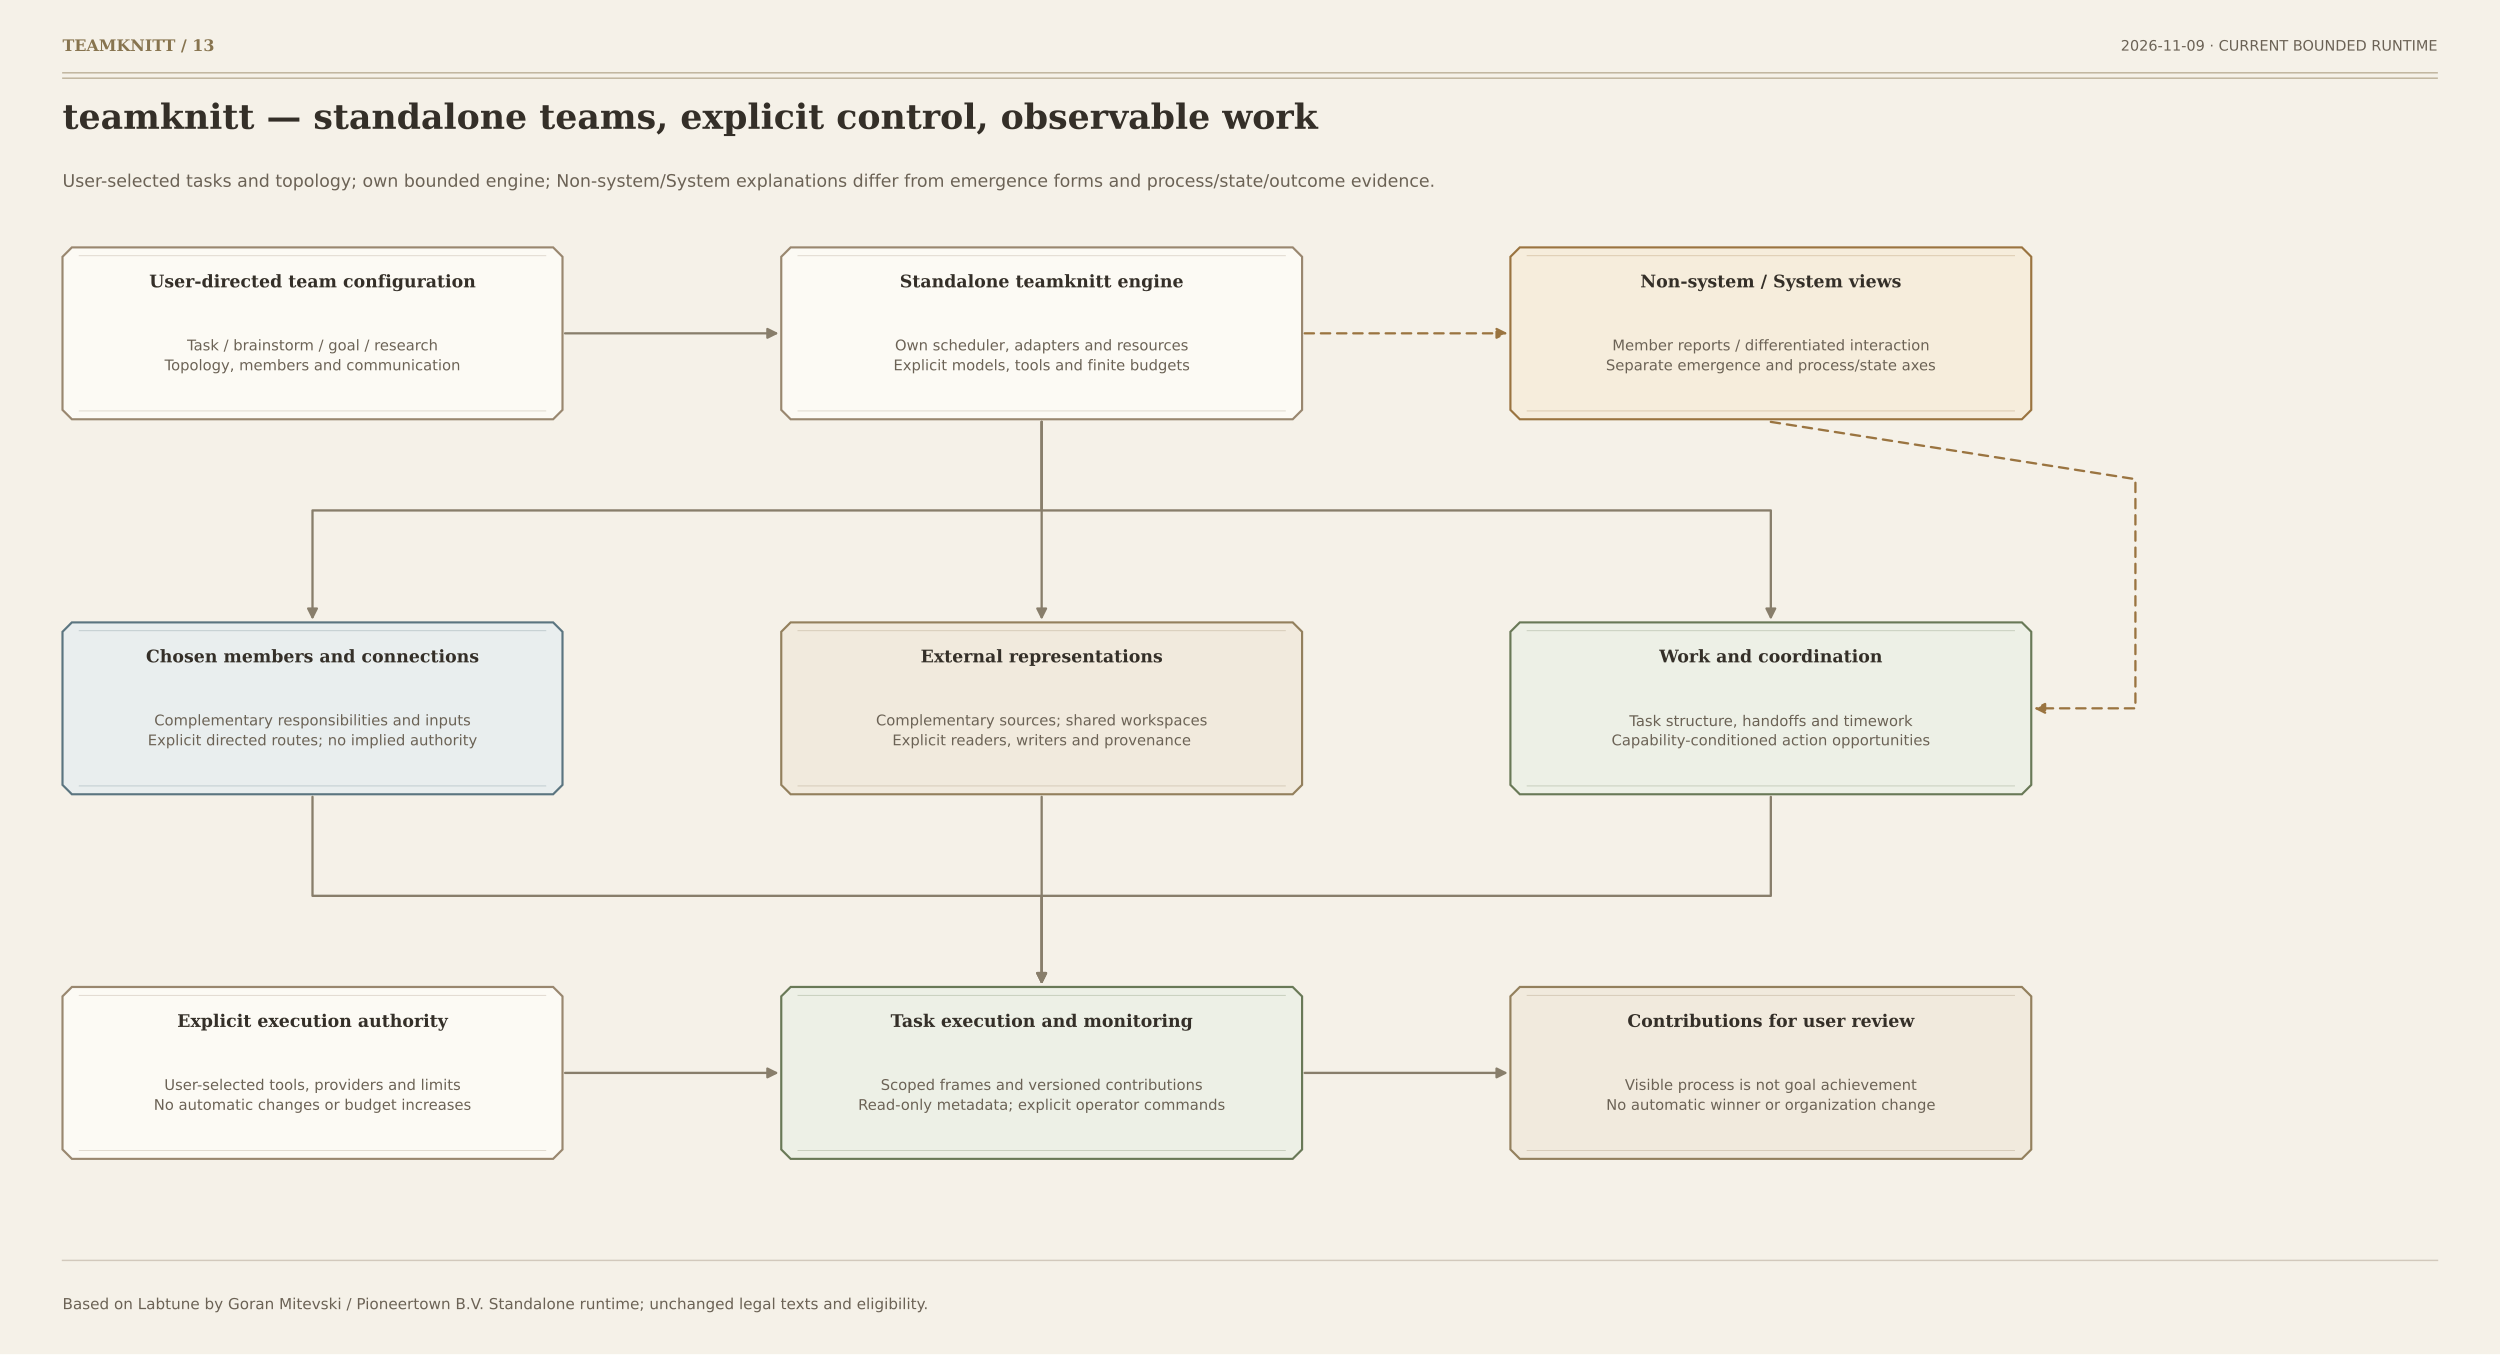
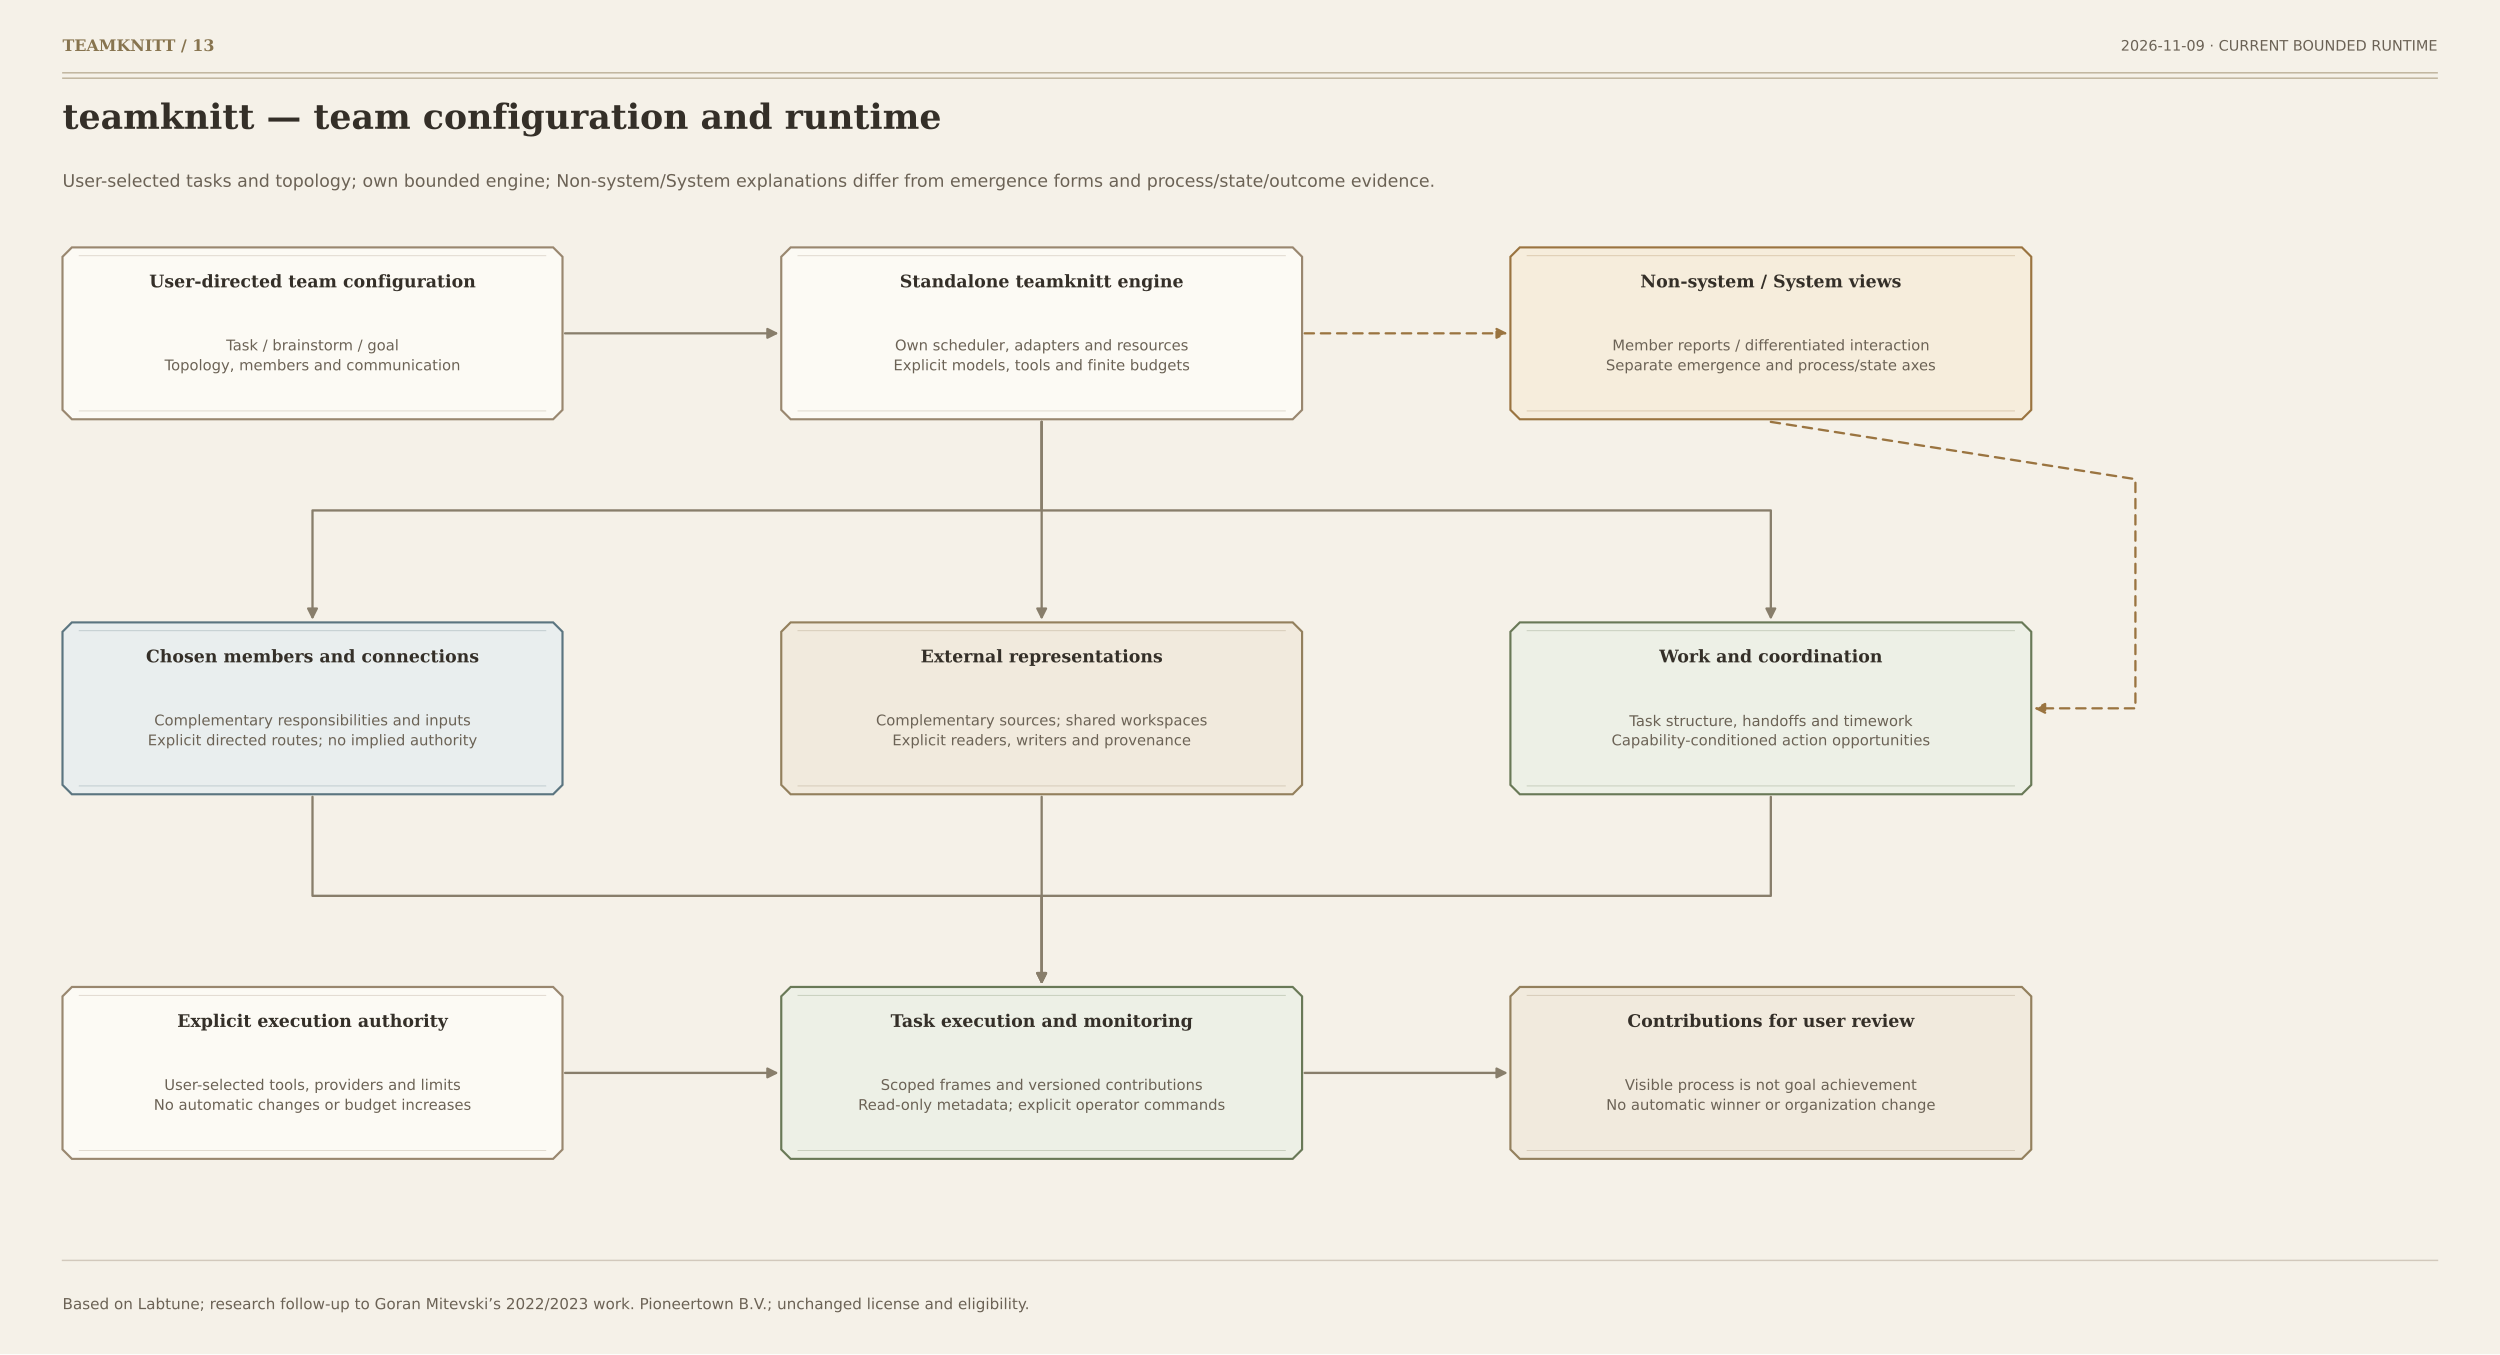
<svg xmlns="http://www.w3.org/2000/svg" width="1728pt" height="936pt" viewBox="0 0 1728 936" version="1.1">
  <defs>
    <style type="text/css">*{stroke-linejoin: round; stroke-linecap: butt}</style>
  </defs>
  <g id="figure_1">
    <g id="patch_1">
      <path d="M 0 936 L 1728 936 L 1728 0 L 0 0 z " style="fill: #f5f1e8" />
    </g>
    <g id="axes_1">
      <g id="patch_2">
-         <path d="M 390.6 230.4 L 536.411 230.4 " clip-path="url(#p62f085ed4f)" style="fill: none; stroke: #887e6b; stroke-width: 1.6; stroke-linecap: round" />
-         <path d="M 530.411 227.4 L 536.411 230.4 L 530.411 233.4 z " clip-path="url(#p62f085ed4f)" style="fill: #887e6b; stroke: #887e6b; stroke-width: 1.6; stroke-linecap: round" />
+         <path d="M 390.6 230.4 L 536.411 230.4 " clip-path="url(#pa63f2fa603)" style="fill: none; stroke: #887e6b; stroke-width: 1.6; stroke-linecap: round" />
+         <path d="M 530.411 227.4 L 536.411 230.4 L 530.411 233.4 z " clip-path="url(#pa63f2fa603)" style="fill: #887e6b; stroke: #887e6b; stroke-width: 1.6; stroke-linecap: round" />
      </g>
      <g id="patch_3">
-         <path d="M 901.8 230.4 L 1040.411 230.4 " clip-path="url(#p62f085ed4f)" style="fill: none; stroke-dasharray: 6.4,4.8; stroke-dashoffset: 0; stroke: #9a7440; stroke-width: 1.6; stroke-linecap: round" />
-         <path d="M 1034.411 227.4 L 1040.411 230.4 L 1034.411 233.4 z " clip-path="url(#p62f085ed4f)" style="fill: #9a7440; stroke-dasharray: 6.4,4.8; stroke-dashoffset: 0; stroke: #9a7440; stroke-width: 1.6; stroke-linecap: round" />
+         <path d="M 901.8 230.4 L 1040.411 230.4 " clip-path="url(#pa63f2fa603)" style="fill: none; stroke-dasharray: 6.4,4.8; stroke-dashoffset: 0; stroke: #9a7440; stroke-width: 1.6; stroke-linecap: round" />
+         <path d="M 1034.411 227.4 L 1040.411 230.4 L 1034.411 233.4 z " clip-path="url(#pa63f2fa603)" style="fill: #9a7440; stroke-dasharray: 6.4,4.8; stroke-dashoffset: 0; stroke: #9a7440; stroke-width: 1.6; stroke-linecap: round" />
      </g>
      <g id="patch_4">
-         <path d="M 720 291.6 L 720 352.8 L 216 352.8 L 216 426.611 " clip-path="url(#p62f085ed4f)" style="fill: none; stroke: #887e6b; stroke-width: 1.6; stroke-linecap: round" />
-         <path d="M 219 420.611 L 216 426.611 L 213 420.611 z " clip-path="url(#p62f085ed4f)" style="fill: #887e6b; stroke: #887e6b; stroke-width: 1.6; stroke-linecap: round" />
+         <path d="M 720 291.6 L 720 352.8 L 216 352.8 L 216 426.611 " clip-path="url(#pa63f2fa603)" style="fill: none; stroke: #887e6b; stroke-width: 1.6; stroke-linecap: round" />
+         <path d="M 219 420.611 L 216 426.611 L 213 420.611 z " clip-path="url(#pa63f2fa603)" style="fill: #887e6b; stroke: #887e6b; stroke-width: 1.6; stroke-linecap: round" />
      </g>
      <g id="patch_5">
-         <path d="M 720 291.6 L 720 426.611 " clip-path="url(#p62f085ed4f)" style="fill: none; stroke: #887e6b; stroke-width: 1.6; stroke-linecap: round" />
-         <path d="M 723 420.611 L 720 426.611 L 717 420.611 z " clip-path="url(#p62f085ed4f)" style="fill: #887e6b; stroke: #887e6b; stroke-width: 1.6; stroke-linecap: round" />
+         <path d="M 720 291.6 L 720 426.611 " clip-path="url(#pa63f2fa603)" style="fill: none; stroke: #887e6b; stroke-width: 1.6; stroke-linecap: round" />
+         <path d="M 723 420.611 L 720 426.611 L 717 420.611 z " clip-path="url(#pa63f2fa603)" style="fill: #887e6b; stroke: #887e6b; stroke-width: 1.6; stroke-linecap: round" />
      </g>
      <g id="patch_6">
-         <path d="M 720 291.6 L 720 352.8 L 1224 352.8 L 1224 426.611 " clip-path="url(#p62f085ed4f)" style="fill: none; stroke: #887e6b; stroke-width: 1.6; stroke-linecap: round" />
-         <path d="M 1227 420.611 L 1224 426.611 L 1221 420.611 z " clip-path="url(#p62f085ed4f)" style="fill: #887e6b; stroke: #887e6b; stroke-width: 1.6; stroke-linecap: round" />
+         <path d="M 720 291.6 L 720 352.8 L 1224 352.8 L 1224 426.611 " clip-path="url(#pa63f2fa603)" style="fill: none; stroke: #887e6b; stroke-width: 1.6; stroke-linecap: round" />
+         <path d="M 1227 420.611 L 1224 426.611 L 1221 420.611 z " clip-path="url(#pa63f2fa603)" style="fill: #887e6b; stroke: #887e6b; stroke-width: 1.6; stroke-linecap: round" />
      </g>
      <g id="patch_7">
-         <path d="M 1224 291.6 L 1476 331.2 L 1476 489.6 L 1407.589 489.6 " clip-path="url(#p62f085ed4f)" style="fill: none; stroke-dasharray: 6.4,4.8; stroke-dashoffset: 0; stroke: #9a7440; stroke-width: 1.6; stroke-linecap: round" />
-         <path d="M 1413.589 492.6 L 1407.589 489.6 L 1413.589 486.6 z " clip-path="url(#p62f085ed4f)" style="fill: #9a7440; stroke-dasharray: 6.4,4.8; stroke-dashoffset: 0; stroke: #9a7440; stroke-width: 1.6; stroke-linecap: round" />
+         <path d="M 1224 291.6 L 1476 331.2 L 1476 489.6 L 1407.589 489.6 " clip-path="url(#pa63f2fa603)" style="fill: none; stroke-dasharray: 6.4,4.8; stroke-dashoffset: 0; stroke: #9a7440; stroke-width: 1.6; stroke-linecap: round" />
+         <path d="M 1413.589 492.6 L 1407.589 489.6 L 1413.589 486.6 z " clip-path="url(#pa63f2fa603)" style="fill: #9a7440; stroke-dasharray: 6.4,4.8; stroke-dashoffset: 0; stroke: #9a7440; stroke-width: 1.6; stroke-linecap: round" />
      </g>
      <g id="patch_8">
-         <path d="M 216 550.8 L 216 619.2 L 720 619.2 L 720 678.611 " clip-path="url(#p62f085ed4f)" style="fill: none; stroke: #887e6b; stroke-width: 1.6; stroke-linecap: round" />
-         <path d="M 723 672.611 L 720 678.611 L 717 672.611 z " clip-path="url(#p62f085ed4f)" style="fill: #887e6b; stroke: #887e6b; stroke-width: 1.6; stroke-linecap: round" />
+         <path d="M 216 550.8 L 216 619.2 L 720 619.2 L 720 678.611 " clip-path="url(#pa63f2fa603)" style="fill: none; stroke: #887e6b; stroke-width: 1.6; stroke-linecap: round" />
+         <path d="M 723 672.611 L 720 678.611 L 717 672.611 z " clip-path="url(#pa63f2fa603)" style="fill: #887e6b; stroke: #887e6b; stroke-width: 1.6; stroke-linecap: round" />
      </g>
      <g id="patch_9">
-         <path d="M 720 550.8 L 720 678.611 " clip-path="url(#p62f085ed4f)" style="fill: none; stroke: #887e6b; stroke-width: 1.6; stroke-linecap: round" />
-         <path d="M 723 672.611 L 720 678.611 L 717 672.611 z " clip-path="url(#p62f085ed4f)" style="fill: #887e6b; stroke: #887e6b; stroke-width: 1.6; stroke-linecap: round" />
+         <path d="M 720 550.8 L 720 678.611 " clip-path="url(#pa63f2fa603)" style="fill: none; stroke: #887e6b; stroke-width: 1.6; stroke-linecap: round" />
+         <path d="M 723 672.611 L 720 678.611 L 717 672.611 z " clip-path="url(#pa63f2fa603)" style="fill: #887e6b; stroke: #887e6b; stroke-width: 1.6; stroke-linecap: round" />
      </g>
      <g id="patch_10">
-         <path d="M 1224 550.8 L 1224 619.2 L 720 619.2 L 720 678.611 " clip-path="url(#p62f085ed4f)" style="fill: none; stroke: #887e6b; stroke-width: 1.6; stroke-linecap: round" />
-         <path d="M 723 672.611 L 720 678.611 L 717 672.611 z " clip-path="url(#p62f085ed4f)" style="fill: #887e6b; stroke: #887e6b; stroke-width: 1.6; stroke-linecap: round" />
+         <path d="M 1224 550.8 L 1224 619.2 L 720 619.2 L 720 678.611 " clip-path="url(#pa63f2fa603)" style="fill: none; stroke: #887e6b; stroke-width: 1.6; stroke-linecap: round" />
+         <path d="M 723 672.611 L 720 678.611 L 717 672.611 z " clip-path="url(#pa63f2fa603)" style="fill: #887e6b; stroke: #887e6b; stroke-width: 1.6; stroke-linecap: round" />
      </g>
      <g id="patch_11">
-         <path d="M 390.6 741.6 L 536.411 741.6 " clip-path="url(#p62f085ed4f)" style="fill: none; stroke: #887e6b; stroke-width: 1.6; stroke-linecap: round" />
-         <path d="M 530.411 738.6 L 536.411 741.6 L 530.411 744.6 z " clip-path="url(#p62f085ed4f)" style="fill: #887e6b; stroke: #887e6b; stroke-width: 1.6; stroke-linecap: round" />
+         <path d="M 390.6 741.6 L 536.411 741.6 " clip-path="url(#pa63f2fa603)" style="fill: none; stroke: #887e6b; stroke-width: 1.6; stroke-linecap: round" />
+         <path d="M 530.411 738.6 L 536.411 741.6 L 530.411 744.6 z " clip-path="url(#pa63f2fa603)" style="fill: #887e6b; stroke: #887e6b; stroke-width: 1.6; stroke-linecap: round" />
      </g>
      <g id="patch_12">
-         <path d="M 901.8 741.6 L 1040.411 741.6 " clip-path="url(#p62f085ed4f)" style="fill: none; stroke: #887e6b; stroke-width: 1.6; stroke-linecap: round" />
-         <path d="M 1034.411 738.6 L 1040.411 741.6 L 1034.411 744.6 z " clip-path="url(#p62f085ed4f)" style="fill: #887e6b; stroke: #887e6b; stroke-width: 1.6; stroke-linecap: round" />
+         <path d="M 901.8 741.6 L 1040.411 741.6 " clip-path="url(#pa63f2fa603)" style="fill: none; stroke: #887e6b; stroke-width: 1.6; stroke-linecap: round" />
+         <path d="M 1034.411 738.6 L 1040.411 741.6 L 1034.411 744.6 z " clip-path="url(#pa63f2fa603)" style="fill: #887e6b; stroke: #887e6b; stroke-width: 1.6; stroke-linecap: round" />
      </g>
      <g id="line2d_1">
-         <path d="M 43.2 50.4 L 1684.8 50.4 " clip-path="url(#p62f085ed4f)" style="fill: none; stroke: #87744f; stroke-width: 0.5; stroke-linecap: square" />
+         <path d="M 43.2 50.4 L 1684.8 50.4 " clip-path="url(#pa63f2fa603)" style="fill: none; stroke: #87744f; stroke-width: 0.5; stroke-linecap: square" />
      </g>
      <g id="line2d_2">
-         <path d="M 43.2 54 L 1684.8 54 " clip-path="url(#p62f085ed4f)" style="fill: none; stroke: #87744f; stroke-width: 0.5; stroke-linecap: square" />
+         <path d="M 43.2 54 L 1684.8 54 " clip-path="url(#pa63f2fa603)" style="fill: none; stroke: #87744f; stroke-width: 0.5; stroke-linecap: square" />
      </g>
      <g id="line2d_3">
-         <path d="M 43.2 871.2 L 1684.8 871.2 " clip-path="url(#p62f085ed4f)" style="fill: none; stroke: #d2c9bc; stroke-linecap: square" />
+         <path d="M 43.2 871.2 L 1684.8 871.2 " clip-path="url(#pa63f2fa603)" style="fill: none; stroke: #d2c9bc; stroke-linecap: square" />
      </g>
      <g id="text_1">
        <text style="font-weight: 700; font-size: 11px; font-family: 'DejaVu Serif'; text-anchor: start; fill: #87744f" x="43.2" y="35.257" transform="rotate(-0 43.2 35.25742)">TEAMKNITT / 13</text>
      </g>
      <g id="text_2">
        <text style="font-size: 10px; font-family: 'DejaVu Sans'; text-anchor: end; fill: #6b6255" x="1684.8" y="34.998" transform="rotate(-0 1684.8 34.99766)">2026-11-09 · CURRENT BOUNDED RUNTIME</text>
      </g>
      <g id="text_3">
-         <text style="font-weight: 700; font-size: 24px; font-family: 'DejaVu Serif'; text-anchor: start; fill: #342f28" x="43.2" y="89.035" transform="rotate(-0 43.2 89.03531)">teamknitt — standalone teams, explicit control, observable work</text>
+         <text style="font-weight: 700; font-size: 24px; font-family: 'DejaVu Serif'; text-anchor: start; fill: #342f28" x="43.2" y="89.035" transform="rotate(-0 43.2 89.03531)">teamknitt — team configuration and runtime</text>
      </g>
      <g id="text_4">
        <text style="font-size: 12px; font-family: 'DejaVu Sans'; text-anchor: start; fill: #6b6255" x="43.2" y="129.118" transform="rotate(-0 43.2 129.1177)">User-selected tasks and topology; own bounded engine; Non-system/System explanations differ from emergence forms and process/state/outcome evidence.</text>
      </g>
      <g id="patch_13">
-         <path d="M 49.68 171 L 382.32 171 L 388.8 177.48 L 388.8 283.32 L 382.32 289.8 L 49.68 289.8 L 43.2 283.32 L 43.2 177.48 z " clip-path="url(#p62f085ed4f)" style="fill: #fcfaf4; stroke: #99876f; stroke-width: 1.5; stroke-linejoin: miter" />
+         <path d="M 49.68 171 L 382.32 171 L 388.8 177.48 L 388.8 283.32 L 382.32 289.8 L 49.68 289.8 L 43.2 283.32 L 43.2 177.48 z " clip-path="url(#pa63f2fa603)" style="fill: #fcfaf4; stroke: #99876f; stroke-width: 1.5; stroke-linejoin: miter" />
      </g>
      <g id="patch_14">
-         <path d="M 546.48 171 L 893.52 171 L 900 177.48 L 900 283.32 L 893.52 289.8 L 546.48 289.8 L 540 283.32 L 540 177.48 z " clip-path="url(#p62f085ed4f)" style="fill: #fcfaf4; stroke: #99876f; stroke-width: 1.5; stroke-linejoin: miter" />
+         <path d="M 546.48 171 L 893.52 171 L 900 177.48 L 900 283.32 L 893.52 289.8 L 546.48 289.8 L 540 283.32 L 540 177.48 z " clip-path="url(#pa63f2fa603)" style="fill: #fcfaf4; stroke: #99876f; stroke-width: 1.5; stroke-linejoin: miter" />
      </g>
      <g id="patch_15">
-         <path d="M 1050.48 171 L 1397.52 171 L 1404 177.48 L 1404 283.32 L 1397.52 289.8 L 1050.48 289.8 L 1044 283.32 L 1044 177.48 z " clip-path="url(#p62f085ed4f)" style="fill: #f6eddc; stroke: #9a7440; stroke-width: 1.5; stroke-linejoin: miter" />
+         <path d="M 1050.48 171 L 1397.52 171 L 1404 177.48 L 1404 283.32 L 1397.52 289.8 L 1050.48 289.8 L 1044 283.32 L 1044 177.48 z " clip-path="url(#pa63f2fa603)" style="fill: #f6eddc; stroke: #9a7440; stroke-width: 1.5; stroke-linejoin: miter" />
      </g>
      <g id="patch_16">
-         <path d="M 49.68 430.2 L 382.32 430.2 L 388.8 436.68 L 388.8 542.52 L 382.32 549 L 49.68 549 L 43.2 542.52 L 43.2 436.68 z " clip-path="url(#p62f085ed4f)" style="fill: #e9eeee; stroke: #5b7580; stroke-width: 1.5; stroke-linejoin: miter" />
+         <path d="M 49.68 430.2 L 382.32 430.2 L 388.8 436.68 L 388.8 542.52 L 382.32 549 L 49.68 549 L 43.2 542.52 L 43.2 436.68 z " clip-path="url(#pa63f2fa603)" style="fill: #e9eeee; stroke: #5b7580; stroke-width: 1.5; stroke-linejoin: miter" />
      </g>
      <g id="patch_17">
-         <path d="M 546.48 430.2 L 893.52 430.2 L 900 436.68 L 900 542.52 L 893.52 549 L 546.48 549 L 540 542.52 L 540 436.68 z " clip-path="url(#p62f085ed4f)" style="fill: #f1eadd; stroke: #93805d; stroke-width: 1.5; stroke-linejoin: miter" />
+         <path d="M 546.48 430.2 L 893.52 430.2 L 900 436.68 L 900 542.52 L 893.52 549 L 546.48 549 L 540 542.52 L 540 436.68 z " clip-path="url(#pa63f2fa603)" style="fill: #f1eadd; stroke: #93805d; stroke-width: 1.5; stroke-linejoin: miter" />
      </g>
      <g id="patch_18">
-         <path d="M 1050.48 430.2 L 1397.52 430.2 L 1404 436.68 L 1404 542.52 L 1397.52 549 L 1050.48 549 L 1044 542.52 L 1044 436.68 z " clip-path="url(#p62f085ed4f)" style="fill: #edf0e6; stroke: #697957; stroke-width: 1.5; stroke-linejoin: miter" />
+         <path d="M 1050.48 430.2 L 1397.52 430.2 L 1404 436.68 L 1404 542.52 L 1397.52 549 L 1050.48 549 L 1044 542.52 L 1044 436.68 z " clip-path="url(#pa63f2fa603)" style="fill: #edf0e6; stroke: #697957; stroke-width: 1.5; stroke-linejoin: miter" />
      </g>
      <g id="patch_19">
-         <path d="M 49.68 682.2 L 382.32 682.2 L 388.8 688.68 L 388.8 794.52 L 382.32 801 L 49.68 801 L 43.2 794.52 L 43.2 688.68 z " clip-path="url(#p62f085ed4f)" style="fill: #fcfaf4; stroke: #99876f; stroke-width: 1.5; stroke-linejoin: miter" />
+         <path d="M 49.68 682.2 L 382.32 682.2 L 388.8 688.68 L 388.8 794.52 L 382.32 801 L 49.68 801 L 43.2 794.52 L 43.2 688.68 z " clip-path="url(#pa63f2fa603)" style="fill: #fcfaf4; stroke: #99876f; stroke-width: 1.5; stroke-linejoin: miter" />
      </g>
      <g id="patch_20">
-         <path d="M 546.48 682.2 L 893.52 682.2 L 900 688.68 L 900 794.52 L 893.52 801 L 546.48 801 L 540 794.52 L 540 688.68 z " clip-path="url(#p62f085ed4f)" style="fill: #edf0e6; stroke: #697957; stroke-width: 1.5; stroke-linejoin: miter" />
+         <path d="M 546.48 682.2 L 893.52 682.2 L 900 688.68 L 900 794.52 L 893.52 801 L 546.48 801 L 540 794.52 L 540 688.68 z " clip-path="url(#pa63f2fa603)" style="fill: #edf0e6; stroke: #697957; stroke-width: 1.5; stroke-linejoin: miter" />
      </g>
      <g id="patch_21">
-         <path d="M 1050.48 682.2 L 1397.52 682.2 L 1404 688.68 L 1404 794.52 L 1397.52 801 L 1050.48 801 L 1044 794.52 L 1044 688.68 z " clip-path="url(#p62f085ed4f)" style="fill: #f1eadd; stroke: #93805d; stroke-width: 1.5; stroke-linejoin: miter" />
+         <path d="M 1050.48 682.2 L 1397.52 682.2 L 1404 688.68 L 1404 794.52 L 1397.52 801 L 1050.48 801 L 1044 794.52 L 1044 688.68 z " clip-path="url(#pa63f2fa603)" style="fill: #f1eadd; stroke: #93805d; stroke-width: 1.5; stroke-linejoin: miter" />
      </g>
      <g id="text_5">
-         <text style="font-size: 10.5px; font-family: 'DejaVu Sans'; text-anchor: start; fill: #6b6255" x="43.2" y="904.888" transform="rotate(-0 43.2 904.8879)">Based on Labtune by Goran Mitevski / Pioneertown B.V. Standalone runtime; unchanged legal texts and eligibility.</text>
+         <text style="font-size: 10.5px; font-family: 'DejaVu Sans'; text-anchor: start; fill: #6b6255" x="43.2" y="904.888" transform="rotate(-0 43.2 904.8879)">Based on Labtune; research follow-up to Goran Mitevski’s 2022/2023 work. Pioneertown B.V.; unchanged license and eligibility.</text>
      </g>
      <g id="line2d_4">
-         <path d="M 54.72 176.76 L 377.28 176.76 " clip-path="url(#p62f085ed4f)" style="fill: none; stroke: #99876f; stroke-opacity: 0.35; stroke-width: 0.55; stroke-linecap: square" />
+         <path d="M 54.72 176.76 L 377.28 176.76 " clip-path="url(#pa63f2fa603)" style="fill: none; stroke: #99876f; stroke-opacity: 0.35; stroke-width: 0.55; stroke-linecap: square" />
      </g>
      <g id="line2d_5">
-         <path d="M 54.72 284.04 L 377.28 284.04 " clip-path="url(#p62f085ed4f)" style="fill: none; stroke: #99876f; stroke-opacity: 0.35; stroke-width: 0.55; stroke-linecap: square" />
+         <path d="M 54.72 284.04 L 377.28 284.04 " clip-path="url(#pa63f2fa603)" style="fill: none; stroke: #99876f; stroke-opacity: 0.35; stroke-width: 0.55; stroke-linecap: square" />
      </g>
      <g id="text_6">
        <text style="font-weight: 700; font-size: 12px; font-family: 'DejaVu Serif'; text-anchor: middle; fill: #342f28" x="216" y="198.598" transform="rotate(-0 216 198.5977)">User-directed team configuration</text>
      </g>
      <g id="text_7">
-         <text style="font-size: 10.2px; font-family: 'DejaVu Sans'; fill: #6b6255" transform="translate(129.2904 242.1696)">Task / brainstorm / goal / research</text>
+         <text style="font-size: 10.2px; font-family: 'DejaVu Sans'; fill: #6b6255" transform="translate(156.3133 242.1696)">Task / brainstorm / goal</text>
        <text style="font-size: 10.2px; font-family: 'DejaVu Sans'; fill: #6b6255" transform="translate(113.7578 255.9396)">Topology, members and communication</text>
      </g>
      <g id="line2d_6">
-         <path d="M 551.52 176.76 L 888.48 176.76 " clip-path="url(#p62f085ed4f)" style="fill: none; stroke: #99876f; stroke-opacity: 0.35; stroke-width: 0.55; stroke-linecap: square" />
+         <path d="M 551.52 176.76 L 888.48 176.76 " clip-path="url(#pa63f2fa603)" style="fill: none; stroke: #99876f; stroke-opacity: 0.35; stroke-width: 0.55; stroke-linecap: square" />
      </g>
      <g id="line2d_7">
-         <path d="M 551.52 284.04 L 888.48 284.04 " clip-path="url(#p62f085ed4f)" style="fill: none; stroke: #99876f; stroke-opacity: 0.35; stroke-width: 0.55; stroke-linecap: square" />
+         <path d="M 551.52 284.04 L 888.48 284.04 " clip-path="url(#pa63f2fa603)" style="fill: none; stroke: #99876f; stroke-opacity: 0.35; stroke-width: 0.55; stroke-linecap: square" />
      </g>
      <g id="text_8">
        <text style="font-weight: 700; font-size: 12px; font-family: 'DejaVu Serif'; text-anchor: middle; fill: #342f28" x="720" y="198.598" transform="rotate(-0 720 198.5977)">Standalone teamknitt engine</text>
      </g>
      <g id="text_9">
        <text style="font-size: 10.2px; font-family: 'DejaVu Sans'; fill: #6b6255" transform="translate(618.5985 242.1696)">Own scheduler, adapters and resources</text>
        <text style="font-size: 10.2px; font-family: 'DejaVu Sans'; fill: #6b6255" transform="translate(617.5569 255.9396)">Explicit models, tools and finite budgets</text>
      </g>
      <g id="line2d_8">
-         <path d="M 1055.52 176.76 L 1392.48 176.76 " clip-path="url(#p62f085ed4f)" style="fill: none; stroke: #9a7440; stroke-opacity: 0.35; stroke-width: 0.55; stroke-linecap: square" />
+         <path d="M 1055.52 176.76 L 1392.48 176.76 " clip-path="url(#pa63f2fa603)" style="fill: none; stroke: #9a7440; stroke-opacity: 0.35; stroke-width: 0.55; stroke-linecap: square" />
      </g>
      <g id="line2d_9">
-         <path d="M 1055.52 284.04 L 1392.48 284.04 " clip-path="url(#p62f085ed4f)" style="fill: none; stroke: #9a7440; stroke-opacity: 0.35; stroke-width: 0.55; stroke-linecap: square" />
+         <path d="M 1055.52 284.04 L 1392.48 284.04 " clip-path="url(#pa63f2fa603)" style="fill: none; stroke: #9a7440; stroke-opacity: 0.35; stroke-width: 0.55; stroke-linecap: square" />
      </g>
      <g id="text_10">
        <text style="font-weight: 700; font-size: 12px; font-family: 'DejaVu Serif'; text-anchor: middle; fill: #342f28" x="1224" y="198.598" transform="rotate(-0 1224 198.5977)">Non-system / System views</text>
      </g>
      <g id="text_11">
        <text style="font-size: 10.2px; font-family: 'DejaVu Sans'; fill: #6b6255" transform="translate(1114.428 242.1696)">Member reports / differentiated interaction</text>
        <text style="font-size: 10.2px; font-family: 'DejaVu Sans'; fill: #6b6255" transform="translate(1110.005 255.9396)">Separate emergence and process/state axes</text>
      </g>
      <g id="line2d_10">
-         <path d="M 54.72 435.96 L 377.28 435.96 " clip-path="url(#p62f085ed4f)" style="fill: none; stroke: #5b7580; stroke-opacity: 0.35; stroke-width: 0.55; stroke-linecap: square" />
+         <path d="M 54.72 435.96 L 377.28 435.96 " clip-path="url(#pa63f2fa603)" style="fill: none; stroke: #5b7580; stroke-opacity: 0.35; stroke-width: 0.55; stroke-linecap: square" />
      </g>
      <g id="line2d_11">
-         <path d="M 54.72 543.24 L 377.28 543.24 " clip-path="url(#p62f085ed4f)" style="fill: none; stroke: #5b7580; stroke-opacity: 0.35; stroke-width: 0.55; stroke-linecap: square" />
+         <path d="M 54.72 543.24 L 377.28 543.24 " clip-path="url(#pa63f2fa603)" style="fill: none; stroke: #5b7580; stroke-opacity: 0.35; stroke-width: 0.55; stroke-linecap: square" />
      </g>
      <g id="text_12">
        <text style="font-weight: 700; font-size: 12px; font-family: 'DejaVu Serif'; text-anchor: middle; fill: #342f28" x="216" y="457.798" transform="rotate(-0 216 457.7977)">Chosen members and connections</text>
      </g>
      <g id="text_13">
        <text style="font-size: 10.2px; font-family: 'DejaVu Sans'; fill: #6b6255" transform="translate(106.605 501.3696)">Complementary responsibilities and inputs</text>
        <text style="font-size: 10.2px; font-family: 'DejaVu Sans'; fill: #6b6255" transform="translate(102.1321 515.1396)">Explicit directed routes; no implied authority</text>
      </g>
      <g id="line2d_12">
-         <path d="M 551.52 435.96 L 888.48 435.96 " clip-path="url(#p62f085ed4f)" style="fill: none; stroke: #93805d; stroke-opacity: 0.35; stroke-width: 0.55; stroke-linecap: square" />
+         <path d="M 551.52 435.96 L 888.48 435.96 " clip-path="url(#pa63f2fa603)" style="fill: none; stroke: #93805d; stroke-opacity: 0.35; stroke-width: 0.55; stroke-linecap: square" />
      </g>
      <g id="line2d_13">
-         <path d="M 551.52 543.24 L 888.48 543.24 " clip-path="url(#p62f085ed4f)" style="fill: none; stroke: #93805d; stroke-opacity: 0.35; stroke-width: 0.55; stroke-linecap: square" />
+         <path d="M 551.52 543.24 L 888.48 543.24 " clip-path="url(#pa63f2fa603)" style="fill: none; stroke: #93805d; stroke-opacity: 0.35; stroke-width: 0.55; stroke-linecap: square" />
      </g>
      <g id="text_14">
        <text style="font-weight: 700; font-size: 12px; font-family: 'DejaVu Serif'; text-anchor: middle; fill: #342f28" x="720" y="457.798" transform="rotate(-0 720 457.7977)">External representations</text>
      </g>
      <g id="text_15">
        <text style="font-size: 10.2px; font-family: 'DejaVu Sans'; fill: #6b6255" transform="translate(605.4723 501.3696)">Complementary sources; shared workspaces</text>
        <text style="font-size: 10.2px; font-family: 'DejaVu Sans'; fill: #6b6255" transform="translate(616.7848 515.1396)">Explicit readers, writers and provenance</text>
      </g>
      <g id="line2d_14">
-         <path d="M 1055.52 435.96 L 1392.48 435.96 " clip-path="url(#p62f085ed4f)" style="fill: none; stroke: #697957; stroke-opacity: 0.35; stroke-width: 0.55; stroke-linecap: square" />
+         <path d="M 1055.52 435.96 L 1392.48 435.96 " clip-path="url(#pa63f2fa603)" style="fill: none; stroke: #697957; stroke-opacity: 0.35; stroke-width: 0.55; stroke-linecap: square" />
      </g>
      <g id="line2d_15">
-         <path d="M 1055.52 543.24 L 1392.48 543.24 " clip-path="url(#p62f085ed4f)" style="fill: none; stroke: #697957; stroke-opacity: 0.35; stroke-width: 0.55; stroke-linecap: square" />
+         <path d="M 1055.52 543.24 L 1392.48 543.24 " clip-path="url(#pa63f2fa603)" style="fill: none; stroke: #697957; stroke-opacity: 0.35; stroke-width: 0.55; stroke-linecap: square" />
      </g>
      <g id="text_16">
        <text style="font-weight: 700; font-size: 12px; font-family: 'DejaVu Serif'; text-anchor: middle; fill: #342f28" x="1224" y="457.798" transform="rotate(-0 1224 457.7977)">Work and coordination</text>
      </g>
      <g id="text_17">
        <text style="font-size: 10.2px; font-family: 'DejaVu Sans'; fill: #6b6255" transform="translate(1126.17 501.8373)">Task structure, handoffs and timework</text>
        <text style="font-size: 10.2px; font-family: 'DejaVu Sans'; fill: #6b6255" transform="translate(1113.893 515.1396)">Capability-conditioned action opportunities</text>
      </g>
      <g id="line2d_16">
-         <path d="M 54.72 687.96 L 377.28 687.96 " clip-path="url(#p62f085ed4f)" style="fill: none; stroke: #99876f; stroke-opacity: 0.35; stroke-width: 0.55; stroke-linecap: square" />
+         <path d="M 54.72 687.96 L 377.28 687.96 " clip-path="url(#pa63f2fa603)" style="fill: none; stroke: #99876f; stroke-opacity: 0.35; stroke-width: 0.55; stroke-linecap: square" />
      </g>
      <g id="line2d_17">
-         <path d="M 54.72 795.24 L 377.28 795.24 " clip-path="url(#p62f085ed4f)" style="fill: none; stroke: #99876f; stroke-opacity: 0.35; stroke-width: 0.55; stroke-linecap: square" />
+         <path d="M 54.72 795.24 L 377.28 795.24 " clip-path="url(#pa63f2fa603)" style="fill: none; stroke: #99876f; stroke-opacity: 0.35; stroke-width: 0.55; stroke-linecap: square" />
      </g>
      <g id="text_18">
        <text style="font-weight: 700; font-size: 12px; font-family: 'DejaVu Serif'; text-anchor: middle; fill: #342f28" x="216" y="709.798" transform="rotate(-0 216 709.7977)">Explicit execution authority</text>
      </g>
      <g id="text_19">
        <text style="font-size: 10.2px; font-family: 'DejaVu Sans'; fill: #6b6255" transform="translate(113.5378 753.3696)">User-selected tools, providers and limits</text>
        <text style="font-size: 10.2px; font-family: 'DejaVu Sans'; fill: #6b6255" transform="translate(106.2902 767.1396)">No automatic changes or budget increases</text>
      </g>
      <g id="line2d_18">
-         <path d="M 551.52 687.96 L 888.48 687.96 " clip-path="url(#p62f085ed4f)" style="fill: none; stroke: #697957; stroke-opacity: 0.35; stroke-width: 0.55; stroke-linecap: square" />
+         <path d="M 551.52 687.96 L 888.48 687.96 " clip-path="url(#pa63f2fa603)" style="fill: none; stroke: #697957; stroke-opacity: 0.35; stroke-width: 0.55; stroke-linecap: square" />
      </g>
      <g id="line2d_19">
-         <path d="M 551.52 795.24 L 888.48 795.24 " clip-path="url(#p62f085ed4f)" style="fill: none; stroke: #697957; stroke-opacity: 0.35; stroke-width: 0.55; stroke-linecap: square" />
+         <path d="M 551.52 795.24 L 888.48 795.24 " clip-path="url(#pa63f2fa603)" style="fill: none; stroke: #697957; stroke-opacity: 0.35; stroke-width: 0.55; stroke-linecap: square" />
      </g>
      <g id="text_20">
        <text style="font-weight: 700; font-size: 12px; font-family: 'DejaVu Serif'; text-anchor: middle; fill: #342f28" x="720" y="709.798" transform="rotate(-0 720 709.7977)">Task execution and monitoring</text>
      </g>
      <g id="text_21">
        <text style="font-size: 10.2px; font-family: 'DejaVu Sans'; fill: #6b6255" transform="translate(608.7451 753.3696)">Scoped frames and versioned contributions</text>
        <text style="font-size: 10.2px; font-family: 'DejaVu Sans'; fill: #6b6255" transform="translate(593.1351 767.1396)">Read-only metadata; explicit operator commands</text>
      </g>
      <g id="line2d_20">
-         <path d="M 1055.52 687.96 L 1392.48 687.96 " clip-path="url(#p62f085ed4f)" style="fill: none; stroke: #93805d; stroke-opacity: 0.35; stroke-width: 0.55; stroke-linecap: square" />
+         <path d="M 1055.52 687.96 L 1392.48 687.96 " clip-path="url(#pa63f2fa603)" style="fill: none; stroke: #93805d; stroke-opacity: 0.35; stroke-width: 0.55; stroke-linecap: square" />
      </g>
      <g id="line2d_21">
-         <path d="M 1055.52 795.24 L 1392.48 795.24 " clip-path="url(#p62f085ed4f)" style="fill: none; stroke: #93805d; stroke-opacity: 0.35; stroke-width: 0.55; stroke-linecap: square" />
+         <path d="M 1055.52 795.24 L 1392.48 795.24 " clip-path="url(#pa63f2fa603)" style="fill: none; stroke: #93805d; stroke-opacity: 0.35; stroke-width: 0.55; stroke-linecap: square" />
      </g>
      <g id="text_22">
        <text style="font-weight: 700; font-size: 12px; font-family: 'DejaVu Serif'; text-anchor: middle; fill: #342f28" x="1224" y="709.798" transform="rotate(-0 1224 709.7977)">Contributions for user review</text>
      </g>
      <g id="text_23">
        <text style="font-size: 10.2px; font-family: 'DejaVu Sans'; fill: #6b6255" transform="translate(1123.101 753.3696)">Visible process is not goal achievement</text>
        <text style="font-size: 10.2px; font-family: 'DejaVu Sans'; fill: #6b6255" transform="translate(1110.185 767.1396)">No automatic winner or organization change</text>
      </g>
    </g>
  </g>
  <defs>
-     <clipPath id="p62f085ed4f">
+     <clipPath id="pa63f2fa603">
      <rect x="0" y="0" width="1728" height="936" />
    </clipPath>
  </defs>
</svg>
